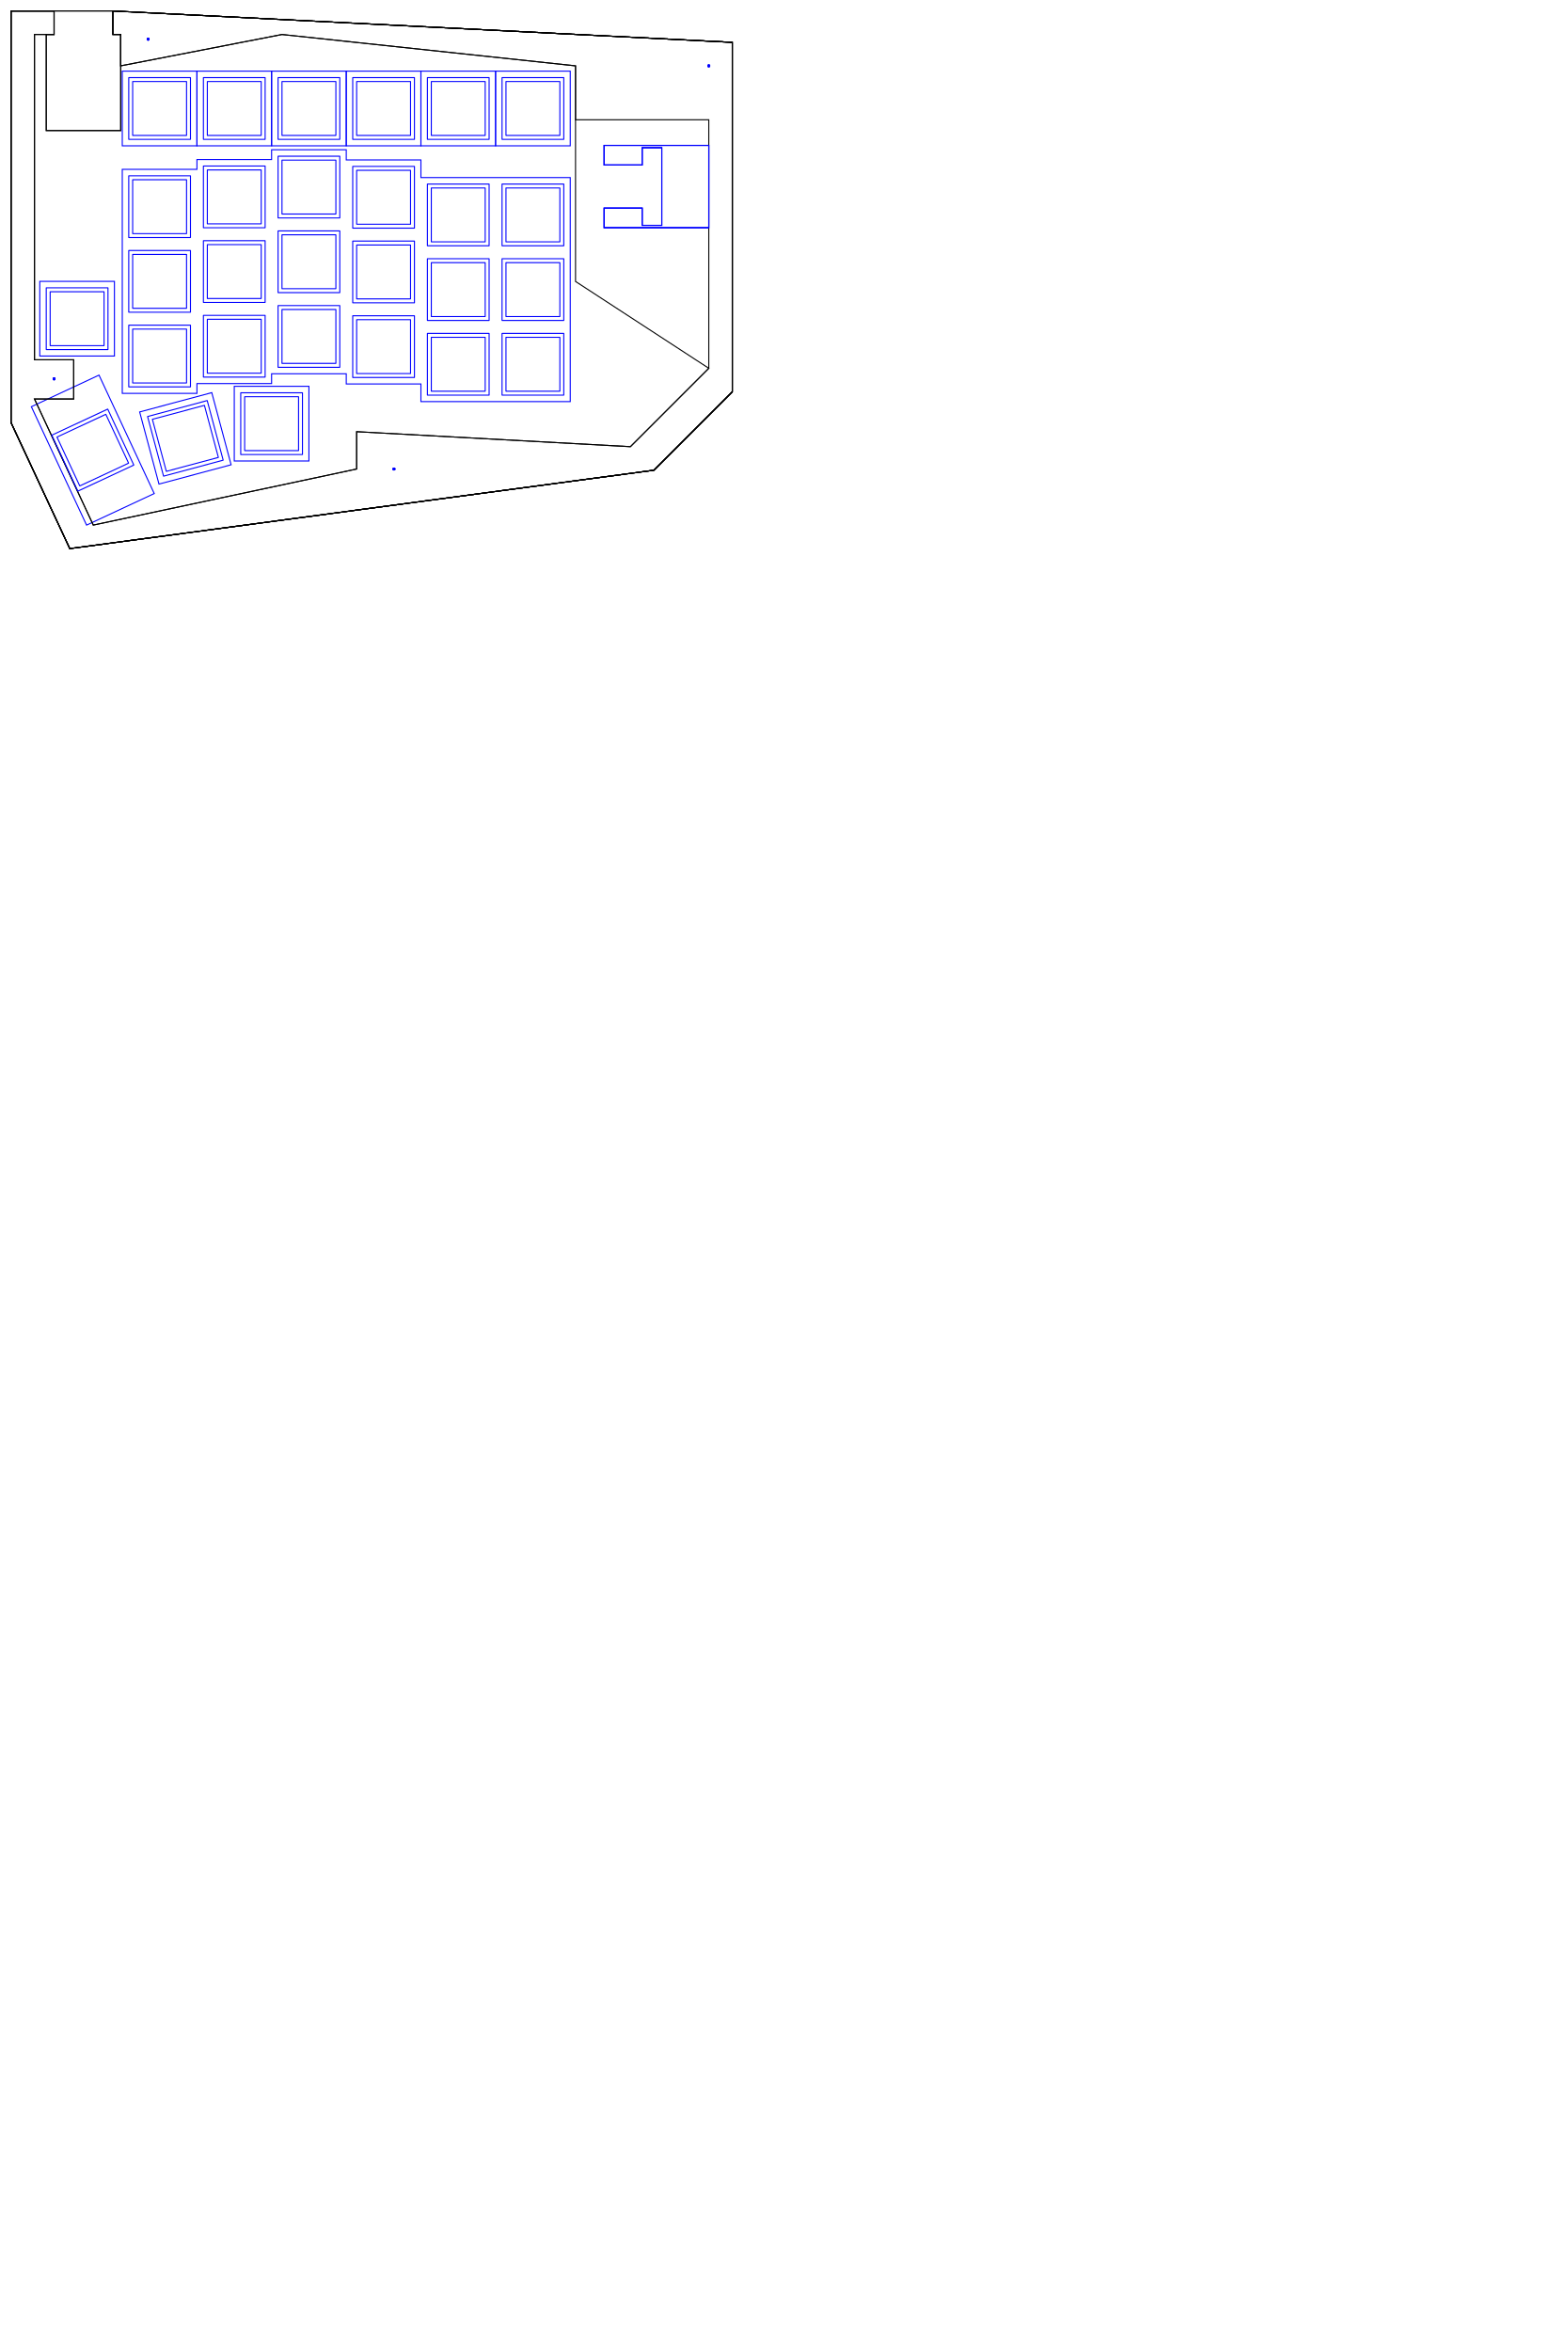
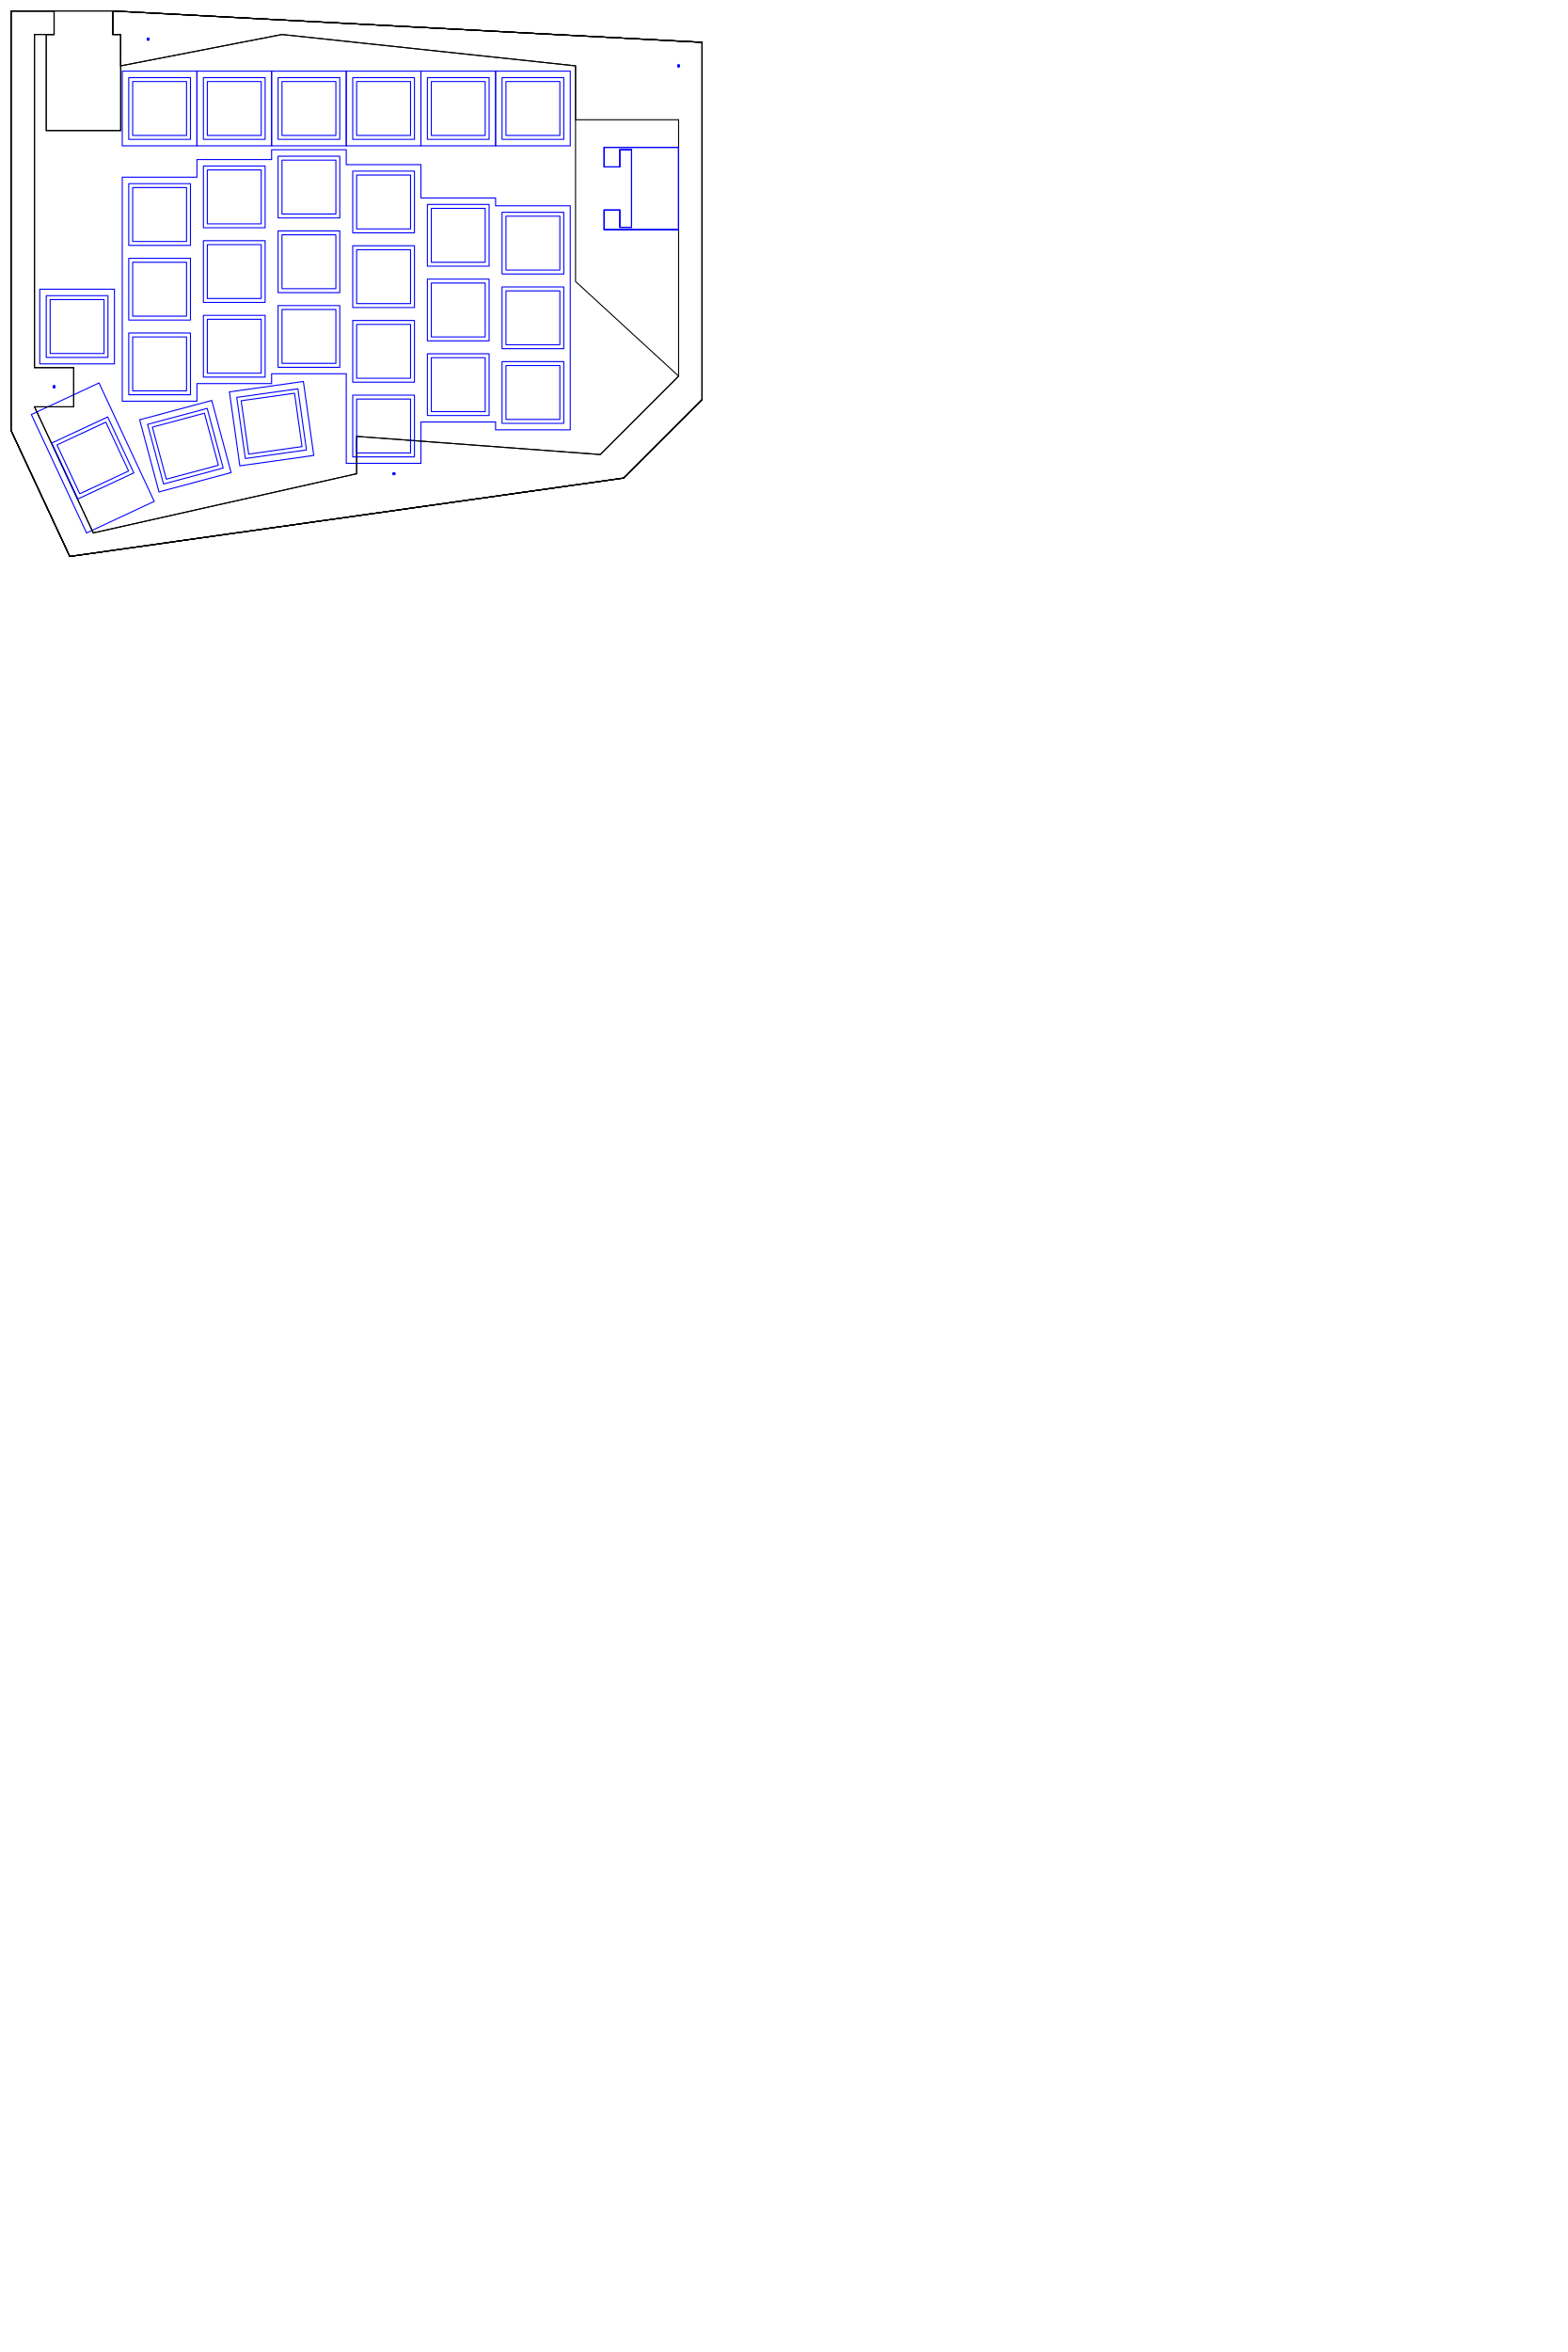
<svg xmlns="http://www.w3.org/2000/svg" baseProfile="full" height="600mm" version="1.1" width="400mm">
  <defs />
-   <polygon fill="none" points="10.583,10.583 108.85,10.583 706.2,40.819 706.2,377.761 630.61,453.351 67.275,528.941 10.583,407.364" stroke="#000000" />
-   <polygon fill="none" points="117.92,163.274 189.92,163.274 189.92,153.826 261.919,153.826 261.919,144.377 333.919,144.377 333.919,154.204 405.918,154.204 405.918,171.211 477.918,171.211 477.918,171.211 549.917,171.211 549.917,387.21 477.918,387.21 477.918,387.21 405.918,387.21 405.918,370.202 333.919,370.202 333.919,360.375 261.919,360.375 261.919,369.824 189.92,369.824 189.92,379.273 117.92,379.273" stroke="#0000ff" />
-   <polygon fill="none" points="95.482,361.67 148.731,475.864 83.478,506.292 30.228,392.098" stroke="#0000ff" />
-   <polygon fill="none" points="38.362,271.274 110.361,271.274 110.361,343.273 38.362,343.273" stroke="#0000ff" />
-   <polygon fill="none" points="225.92,372.47 297.919,372.47 297.919,444.469 225.92,444.469" stroke="#0000ff" />
-   <polygon fill="none" points="134.68,397.187 204.226,378.552 222.861,448.098 153.315,466.733" stroke="#0000ff" />
+   <polygon fill="none" points="10.583,10.583 108.85,10.583 677.097,40.819 677.097,385.32 601.507,460.91 67.275,536.5 10.583,414.923" stroke="#000000" />
+   <polygon fill="none" points="117.92,170.833 189.92,170.833 189.92,153.826 261.919,153.826 261.919,144.377 333.919,144.377 333.919,158.739 405.918,158.739 405.918,190.865 477.918,190.865 477.918,198.424 549.917,198.424 549.917,414.422 477.918,414.422 477.918,406.863 405.918,406.863 405.918,446.737 333.919,446.737 333.919,360.375 261.919,360.375 261.919,369.824 189.92,369.824 189.92,386.832 117.92,386.832" stroke="#0000ff" />
+   <polygon fill="none" points="95.482,369.229 148.731,483.423 83.478,513.851 30.228,399.657" stroke="#0000ff" />
+   <polygon fill="none" points="38.362,278.833 110.361,278.833 110.361,350.832 38.362,350.832" stroke="#0000ff" />
+   <polygon fill="none" points="221.26,377.83 292.559,367.81 302.579,439.109 231.28,449.129" stroke="#0000ff" />
+   <polygon fill="none" points="134.68,404.746 204.226,386.111 222.861,455.657 153.315,474.292" stroke="#0000ff" />
  <polygon fill="none" points="117.92,68.598 189.92,68.598 189.92,140.597 117.92,140.597" stroke="#0000ff" />
  <polygon fill="none" points="189.92,68.598 261.919,68.598 261.919,140.597 189.92,140.597" stroke="#0000ff" />
  <polygon fill="none" points="261.919,68.598 333.919,68.598 333.919,140.597 261.919,140.597" stroke="#0000ff" />
  <polygon fill="none" points="333.919,68.598 405.918,68.598 405.918,140.597 333.919,140.597" stroke="#0000ff" />
  <polygon fill="none" points="405.918,68.598 477.918,68.598 477.918,140.597 405.918,140.597" stroke="#0000ff" />
  <polygon fill="none" points="477.918,68.598 549.917,68.598 549.917,140.597 477.918,140.597" stroke="#0000ff" />
-   <polygon fill="none" points="10.583,10.583 108.85,10.583 706.2,40.819 706.2,377.761 630.61,453.351 67.275,528.941 10.583,407.364" stroke="#000000" />
+   <polygon fill="none" points="10.583,10.583 108.85,10.583 677.097,40.819 677.097,385.32 601.507,460.91 67.275,536.5 10.583,414.923" stroke="#000000" />
  <circle cx="37.8mm" cy="10.0mm" fill="none" r="0.9" stroke="#0000ff" />
-   <circle cx="180.85mm" cy="16.8mm" fill="none" r="0.9" stroke="#0000ff" />
-   <circle cx="100.525mm" cy="119.65mm" fill="none" r="0.9" stroke="#0000ff" />
-   <circle cx="13.8mm" cy="96.65mm" fill="none" r="0.9" stroke="#0000ff" />
-   <polygon fill="none" points="33.26,33.26 52.157,33.26 52.157,10.583 10.583,10.583 10.583,407.364 67.275,528.941 630.61,453.351 706.2,377.761 706.2,40.819 108.85,10.583 108.85,10.583 108.85,33.26 116.409,33.26 116.409,63.496 271.935,33.26 555.02,63.496 555.02,271.368 683.523,355.084 607.933,430.674 343.935,416.217 343.935,452.217 89.952,506.264 33.26,384.687 71.055,384.687 71.055,346.892 33.26,346.892" stroke="#000000" />
+   <circle cx="173.15mm" cy="16.8mm" fill="none" r="0.9" stroke="#0000ff" />
+   <circle cx="100.525mm" cy="120.85mm" fill="none" r="0.9" stroke="#0000ff" />
+   <circle cx="13.8mm" cy="98.65mm" fill="none" r="0.9" stroke="#0000ff" />
+   <polygon fill="none" points="33.26,33.26 52.157,33.26 52.157,10.583 10.583,10.583 10.583,414.923 67.275,536.5 601.507,460.91 677.097,385.32 677.097,40.819 108.85,10.583 108.85,10.583 108.85,33.26 116.409,33.26 116.409,63.496 271.935,33.26 555.02,63.496 555.02,271.368 654.42,362.643 578.83,438.233 343.935,420.753 343.935,456.753 89.952,513.823 33.26,392.246 71.055,392.246 71.055,354.451 33.26,354.451" stroke="#000000" />
  <circle cx="37.8mm" cy="10.0mm" fill="none" r="0.9" stroke="#0000ff" />
-   <circle cx="180.85mm" cy="16.8mm" fill="none" r="0.9" stroke="#0000ff" />
-   <circle cx="100.525mm" cy="119.65mm" fill="none" r="0.9" stroke="#0000ff" />
-   <circle cx="13.8mm" cy="96.65mm" fill="none" r="0.9" stroke="#0000ff" />
-   <polygon fill="none" points="683.523,219.542 582.61,219.542 582.61,200.644 619.271,200.644 619.271,217.274 638.169,217.274 638.169,142.44 619.271,142.44 619.271,159.07 582.61,159.07 582.61,140.172 683.523,140.172" stroke="#0000ff" />
-   <polygon fill="none" points="33.26,33.26 52.157,33.26 52.157,10.583 10.583,10.583 10.583,407.364 67.275,528.941 630.61,453.351 706.2,377.761 706.2,40.819 108.85,10.583 108.85,10.583 108.85,33.26 116.409,33.26 116.409,63.496 271.935,33.26 555.02,63.496 555.02,115.464 683.523,115.464 683.523,355.084 607.933,430.674 343.935,416.217 343.935,452.217 89.952,506.264 33.26,384.687 71.055,384.687 71.055,346.892 33.26,346.892" stroke="#000000" />
+   <circle cx="173.15mm" cy="16.8mm" fill="none" r="0.9" stroke="#0000ff" />
+   <circle cx="100.525mm" cy="120.85mm" fill="none" r="0.9" stroke="#0000ff" />
+   <circle cx="13.8mm" cy="98.65mm" fill="none" r="0.9" stroke="#0000ff" />
+   <polygon fill="none" points="654.42,221.431 582.61,221.431 582.61,202.534 597.728,202.534 597.728,219.164 609.066,219.164 609.066,144.33 597.728,144.33 597.728,160.959 582.61,160.959 582.61,142.062 654.42,142.062" stroke="#0000ff" />
+   <polygon fill="none" points="33.26,33.26 52.157,33.26 52.157,10.583 10.583,10.583 10.583,414.923 67.275,536.5 601.507,460.91 677.097,385.32 677.097,40.819 108.85,10.583 108.85,10.583 108.85,33.26 116.409,33.26 116.409,63.496 271.935,33.26 555.02,63.496 555.02,115.464 654.42,115.464 654.42,362.643 578.83,438.233 343.935,420.753 343.935,456.753 89.952,513.823 33.26,392.246 71.055,392.246 71.055,354.451 33.26,354.451" stroke="#000000" />
  <circle cx="37.8mm" cy="10.0mm" fill="none" r="0.9" stroke="#0000ff" />
-   <circle cx="180.85mm" cy="16.8mm" fill="none" r="0.9" stroke="#0000ff" />
-   <circle cx="100.525mm" cy="119.65mm" fill="none" r="0.9" stroke="#0000ff" />
-   <circle cx="13.8mm" cy="96.65mm" fill="none" r="0.9" stroke="#0000ff" />
-   <rect fill="none" height="15.75mm" rx="0.01mm" ry="0.01mm" stroke="#0000ff" width="15.75mm" x="32.85mm" y="44.85mm" />
-   <rect fill="none" height="15.75mm" rx="0.01mm" ry="0.01mm" stroke="#0000ff" width="15.75mm" x="32.85mm" y="63.9mm" />
-   <rect fill="none" height="15.75mm" rx="0.01mm" ry="0.01mm" stroke="#0000ff" width="15.75mm" x="32.85mm" y="82.95mm" />
+   <circle cx="173.15mm" cy="16.8mm" fill="none" r="0.9" stroke="#0000ff" />
+   <circle cx="100.525mm" cy="120.85mm" fill="none" r="0.9" stroke="#0000ff" />
+   <circle cx="13.8mm" cy="98.65mm" fill="none" r="0.9" stroke="#0000ff" />
+   <rect fill="none" height="15.75mm" rx="0.01mm" ry="0.01mm" stroke="#0000ff" width="15.75mm" x="32.85mm" y="46.85mm" />
+   <rect fill="none" height="15.75mm" rx="0.01mm" ry="0.01mm" stroke="#0000ff" width="15.75mm" x="32.85mm" y="65.9mm" />
+   <rect fill="none" height="15.75mm" rx="0.01mm" ry="0.01mm" stroke="#0000ff" width="15.75mm" x="32.85mm" y="84.95mm" />
  <rect fill="none" height="15.75mm" rx="0.01mm" ry="0.01mm" stroke="#0000ff" width="15.75mm" x="51.9mm" y="42.35mm" />
  <rect fill="none" height="15.75mm" rx="0.01mm" ry="0.01mm" stroke="#0000ff" width="15.75mm" x="51.9mm" y="61.4mm" />
  <rect fill="none" height="15.75mm" rx="0.01mm" ry="0.01mm" stroke="#0000ff" width="15.75mm" x="51.9mm" y="80.45mm" />
  <rect fill="none" height="15.75mm" rx="0.01mm" ry="0.01mm" stroke="#0000ff" width="15.75mm" x="70.95mm" y="39.85mm" />
  <rect fill="none" height="15.75mm" rx="0.01mm" ry="0.01mm" stroke="#0000ff" width="15.75mm" x="70.95mm" y="58.9mm" />
  <rect fill="none" height="15.75mm" rx="0.01mm" ry="0.01mm" stroke="#0000ff" width="15.75mm" x="70.95mm" y="77.95mm" />
-   <rect fill="none" height="15.75mm" rx="0.01mm" ry="0.01mm" stroke="#0000ff" width="15.75mm" x="90.0mm" y="42.45mm" />
-   <rect fill="none" height="15.75mm" rx="0.01mm" ry="0.01mm" stroke="#0000ff" width="15.75mm" x="90.0mm" y="61.5mm" />
-   <rect fill="none" height="15.75mm" rx="0.01mm" ry="0.01mm" stroke="#0000ff" width="15.75mm" x="90.0mm" y="80.55mm" />
-   <rect fill="none" height="15.75mm" rx="0.01mm" ry="0.01mm" stroke="#0000ff" width="15.75mm" x="109.05mm" y="46.95mm" />
-   <rect fill="none" height="15.75mm" rx="0.01mm" ry="0.01mm" stroke="#0000ff" width="15.75mm" x="109.05mm" y="66.0mm" />
-   <rect fill="none" height="15.75mm" rx="0.01mm" ry="0.01mm" stroke="#0000ff" width="15.75mm" x="109.05mm" y="85.05mm" />
-   <rect fill="none" height="15.75mm" rx="0.01mm" ry="0.01mm" stroke="#0000ff" width="15.75mm" x="128.1mm" y="46.95mm" />
-   <rect fill="none" height="15.75mm" rx="0.01mm" ry="0.01mm" stroke="#0000ff" width="15.75mm" x="128.1mm" y="66.0mm" />
-   <rect fill="none" height="15.75mm" rx="0.01mm" ry="0.01mm" stroke="#0000ff" width="15.75mm" x="128.1mm" y="85.05mm" />
-   <rect fill="none" height="15.75mm" rx="0.01mm" ry="0.01mm" stroke="#0000ff" transform="rotate(65, 89.47966, 433.9811)" width="15.75mm" x="15.8mm" y="106.95mm" />
-   <rect fill="none" height="15.75mm" rx="0.01mm" ry="0.01mm" stroke="#0000ff" transform="rotate(0, 74.36166, 307.2733)" width="15.75mm" x="11.8mm" y="73.425mm" />
-   <rect fill="none" height="15.75mm" rx="0.01mm" ry="0.01mm" stroke="#0000ff" transform="rotate(0, 261.9194, 408.4695)" width="15.75mm" x="61.425mm" y="100.2mm" />
-   <rect fill="none" height="15.75mm" rx="0.01mm" ry="0.01mm" stroke="#0000ff" transform="rotate(-15, 178.7703, 422.6426)" width="15.75mm" x="39.425mm" y="103.95mm" />
+   <rect fill="none" height="15.75mm" rx="0.01mm" ry="0.01mm" stroke="#0000ff" width="15.75mm" x="90.0mm" y="43.65mm" />
+   <rect fill="none" height="15.75mm" rx="0.01mm" ry="0.01mm" stroke="#0000ff" width="15.75mm" x="90.0mm" y="62.7mm" />
+   <rect fill="none" height="15.75mm" rx="0.01mm" ry="0.01mm" stroke="#0000ff" width="15.75mm" x="90.0mm" y="81.75mm" />
+   <rect fill="none" height="15.75mm" rx="0.01mm" ry="0.01mm" stroke="#0000ff" width="15.75mm" x="90.0mm" y="100.8mm" />
+   <rect fill="none" height="15.75mm" rx="0.01mm" ry="0.01mm" stroke="#0000ff" width="15.75mm" x="109.05mm" y="52.15mm" />
+   <rect fill="none" height="15.75mm" rx="0.01mm" ry="0.01mm" stroke="#0000ff" width="15.75mm" x="109.05mm" y="71.2mm" />
+   <rect fill="none" height="15.75mm" rx="0.01mm" ry="0.01mm" stroke="#0000ff" width="15.75mm" x="109.05mm" y="90.25mm" />
+   <rect fill="none" height="15.75mm" rx="0.01mm" ry="0.01mm" stroke="#0000ff" width="15.75mm" x="128.1mm" y="54.15mm" />
+   <rect fill="none" height="15.75mm" rx="0.01mm" ry="0.01mm" stroke="#0000ff" width="15.75mm" x="128.1mm" y="73.2mm" />
+   <rect fill="none" height="15.75mm" rx="0.01mm" ry="0.01mm" stroke="#0000ff" width="15.75mm" x="128.1mm" y="92.25mm" />
+   <rect fill="none" height="15.75mm" rx="0.01mm" ry="0.01mm" stroke="#0000ff" transform="rotate(65, 89.47966, 441.5401)" width="15.75mm" x="15.8mm" y="108.95mm" />
+   <rect fill="none" height="15.75mm" rx="0.01mm" ry="0.01mm" stroke="#0000ff" transform="rotate(0, 74.36166, 314.8324)" width="15.75mm" x="11.8mm" y="75.425mm" />
+   <rect fill="none" height="15.75mm" rx="0.01mm" ry="0.01mm" stroke="#0000ff" transform="rotate(-8, 261.9194, 408.4695)" width="15.75mm" x="61.425mm" y="100.2mm" />
+   <rect fill="none" height="15.75mm" rx="0.01mm" ry="0.01mm" stroke="#0000ff" transform="rotate(-15, 178.7703, 430.2016)" width="15.75mm" x="39.425mm" y="105.95mm" />
  <rect fill="none" height="15.75mm" rx="0.01mm" ry="0.01mm" stroke="#0000ff" transform="rotate(0, 153.9201, 104.5977)" width="15.75mm" x="32.85mm" y="19.8mm" />
  <rect fill="none" height="15.75mm" rx="0.01mm" ry="0.01mm" stroke="#0000ff" transform="rotate(0, 225.9196, 104.5977)" width="15.75mm" x="51.9mm" y="19.8mm" />
  <rect fill="none" height="15.75mm" rx="0.01mm" ry="0.01mm" stroke="#0000ff" transform="rotate(0, 297.9191, 104.5977)" width="15.75mm" x="70.95mm" y="19.8mm" />
  <rect fill="none" height="15.75mm" rx="0.01mm" ry="0.01mm" stroke="#0000ff" transform="rotate(0, 369.9186, 104.5977)" width="15.75mm" x="90.0mm" y="19.8mm" />
  <rect fill="none" height="15.75mm" rx="0.01mm" ry="0.01mm" stroke="#0000ff" transform="rotate(0, 441.918, 104.5977)" width="15.75mm" x="109.05mm" y="19.8mm" />
  <rect fill="none" height="15.75mm" rx="0.01mm" ry="0.01mm" stroke="#0000ff" transform="rotate(0, 513.9175, 104.5977)" width="15.75mm" x="128.1mm" y="19.8mm" />
-   <polygon fill="none" points="10.583,10.583 52.157,10.583 52.157,33.26 44.598,33.26 44.598,125.857 116.409,125.857 116.409,33.26 108.85,33.26 108.85,10.583 706.2,40.819 706.2,377.761 630.61,453.351 67.275,528.941 10.583,407.364" stroke="#000000" />
+   <polygon fill="none" points="10.583,10.583 52.157,10.583 52.157,33.26 44.598,33.26 44.598,125.857 116.409,125.857 116.409,33.26 108.85,33.26 108.85,10.583 677.097,40.819 677.097,385.32 601.507,460.91 67.275,536.5 10.583,414.923" stroke="#000000" />
  <circle cx="37.8mm" cy="10.0mm" fill="none" r="0.9" stroke="#0000ff" />
-   <circle cx="180.85mm" cy="16.8mm" fill="none" r="0.9" stroke="#0000ff" />
-   <circle cx="100.525mm" cy="119.65mm" fill="none" r="0.9" stroke="#0000ff" />
-   <circle cx="13.8mm" cy="96.65mm" fill="none" r="0.9" stroke="#0000ff" />
-   <polygon fill="none" points="683.523,219.542 582.61,219.542 582.61,200.644 619.271,200.644 619.271,217.274 638.169,217.274 638.169,142.44 619.271,142.44 619.271,159.07 582.61,159.07 582.61,140.172 683.523,140.172" stroke="#0000ff" />
-   <rect fill="none" height="13.75mm" rx="0.01mm" ry="0.01mm" stroke="#0000ff" width="13.75mm" x="33.85mm" y="45.85mm" />
-   <rect fill="none" height="13.75mm" rx="0.01mm" ry="0.01mm" stroke="#0000ff" width="13.75mm" x="33.85mm" y="64.9mm" />
-   <rect fill="none" height="13.75mm" rx="0.01mm" ry="0.01mm" stroke="#0000ff" width="13.75mm" x="33.85mm" y="83.95mm" />
+   <circle cx="173.15mm" cy="16.8mm" fill="none" r="0.9" stroke="#0000ff" />
+   <circle cx="100.525mm" cy="120.85mm" fill="none" r="0.9" stroke="#0000ff" />
+   <circle cx="13.8mm" cy="98.65mm" fill="none" r="0.9" stroke="#0000ff" />
+   <polygon fill="none" points="654.42,221.431 582.61,221.431 582.61,202.534 597.728,202.534 597.728,219.164 609.066,219.164 609.066,144.33 597.728,144.33 597.728,160.959 582.61,160.959 582.61,142.062 654.42,142.062" stroke="#0000ff" />
+   <rect fill="none" height="13.75mm" rx="0.01mm" ry="0.01mm" stroke="#0000ff" width="13.75mm" x="33.85mm" y="47.85mm" />
+   <rect fill="none" height="13.75mm" rx="0.01mm" ry="0.01mm" stroke="#0000ff" width="13.75mm" x="33.85mm" y="66.9mm" />
+   <rect fill="none" height="13.75mm" rx="0.01mm" ry="0.01mm" stroke="#0000ff" width="13.75mm" x="33.85mm" y="85.95mm" />
  <rect fill="none" height="13.75mm" rx="0.01mm" ry="0.01mm" stroke="#0000ff" width="13.75mm" x="52.9mm" y="43.35mm" />
  <rect fill="none" height="13.75mm" rx="0.01mm" ry="0.01mm" stroke="#0000ff" width="13.75mm" x="52.9mm" y="62.4mm" />
  <rect fill="none" height="13.75mm" rx="0.01mm" ry="0.01mm" stroke="#0000ff" width="13.75mm" x="52.9mm" y="81.45mm" />
  <rect fill="none" height="13.75mm" rx="0.01mm" ry="0.01mm" stroke="#0000ff" width="13.75mm" x="71.95mm" y="40.85mm" />
  <rect fill="none" height="13.75mm" rx="0.01mm" ry="0.01mm" stroke="#0000ff" width="13.75mm" x="71.95mm" y="59.9mm" />
  <rect fill="none" height="13.75mm" rx="0.01mm" ry="0.01mm" stroke="#0000ff" width="13.75mm" x="71.95mm" y="78.95mm" />
-   <rect fill="none" height="13.75mm" rx="0.01mm" ry="0.01mm" stroke="#0000ff" width="13.75mm" x="91.0mm" y="43.45mm" />
-   <rect fill="none" height="13.75mm" rx="0.01mm" ry="0.01mm" stroke="#0000ff" width="13.75mm" x="91.0mm" y="62.5mm" />
-   <rect fill="none" height="13.75mm" rx="0.01mm" ry="0.01mm" stroke="#0000ff" width="13.75mm" x="91.0mm" y="81.55mm" />
-   <rect fill="none" height="13.75mm" rx="0.01mm" ry="0.01mm" stroke="#0000ff" width="13.75mm" x="110.05mm" y="47.95mm" />
-   <rect fill="none" height="13.75mm" rx="0.01mm" ry="0.01mm" stroke="#0000ff" width="13.75mm" x="110.05mm" y="67.0mm" />
-   <rect fill="none" height="13.75mm" rx="0.01mm" ry="0.01mm" stroke="#0000ff" width="13.75mm" x="110.05mm" y="86.05mm" />
-   <rect fill="none" height="13.75mm" rx="0.01mm" ry="0.01mm" stroke="#0000ff" width="13.75mm" x="129.1mm" y="47.95mm" />
-   <rect fill="none" height="13.75mm" rx="0.01mm" ry="0.01mm" stroke="#0000ff" width="13.75mm" x="129.1mm" y="67.0mm" />
-   <rect fill="none" height="13.75mm" rx="0.01mm" ry="0.01mm" stroke="#0000ff" width="13.75mm" x="129.1mm" y="86.05mm" />
-   <rect fill="none" height="13.75mm" rx="0.01mm" ry="0.01mm" stroke="#0000ff" transform="rotate(65, 89.47966, 433.9811)" width="13.75mm" x="16.8mm" y="107.95mm" />
-   <rect fill="none" height="13.75mm" rx="0.01mm" ry="0.01mm" stroke="#0000ff" transform="rotate(0, 74.36166, 307.2733)" width="13.75mm" x="12.8mm" y="74.425mm" />
-   <rect fill="none" height="13.75mm" rx="0.01mm" ry="0.01mm" stroke="#0000ff" transform="rotate(0, 261.9194, 408.4695)" width="13.75mm" x="62.425mm" y="101.2mm" />
-   <rect fill="none" height="13.75mm" rx="0.01mm" ry="0.01mm" stroke="#0000ff" transform="rotate(-15, 178.7703, 422.6426)" width="13.75mm" x="40.425mm" y="104.95mm" />
+   <rect fill="none" height="13.75mm" rx="0.01mm" ry="0.01mm" stroke="#0000ff" width="13.75mm" x="91.0mm" y="44.65mm" />
+   <rect fill="none" height="13.75mm" rx="0.01mm" ry="0.01mm" stroke="#0000ff" width="13.75mm" x="91.0mm" y="63.7mm" />
+   <rect fill="none" height="13.75mm" rx="0.01mm" ry="0.01mm" stroke="#0000ff" width="13.75mm" x="91.0mm" y="82.75mm" />
+   <rect fill="none" height="13.75mm" rx="0.01mm" ry="0.01mm" stroke="#0000ff" width="13.75mm" x="91.0mm" y="101.8mm" />
+   <rect fill="none" height="13.75mm" rx="0.01mm" ry="0.01mm" stroke="#0000ff" width="13.75mm" x="110.05mm" y="53.15mm" />
+   <rect fill="none" height="13.75mm" rx="0.01mm" ry="0.01mm" stroke="#0000ff" width="13.75mm" x="110.05mm" y="72.2mm" />
+   <rect fill="none" height="13.75mm" rx="0.01mm" ry="0.01mm" stroke="#0000ff" width="13.75mm" x="110.05mm" y="91.25mm" />
+   <rect fill="none" height="13.75mm" rx="0.01mm" ry="0.01mm" stroke="#0000ff" width="13.75mm" x="129.1mm" y="55.15mm" />
+   <rect fill="none" height="13.75mm" rx="0.01mm" ry="0.01mm" stroke="#0000ff" width="13.75mm" x="129.1mm" y="74.2mm" />
+   <rect fill="none" height="13.75mm" rx="0.01mm" ry="0.01mm" stroke="#0000ff" width="13.75mm" x="129.1mm" y="93.25mm" />
+   <rect fill="none" height="13.75mm" rx="0.01mm" ry="0.01mm" stroke="#0000ff" transform="rotate(65, 89.47966, 441.5401)" width="13.75mm" x="16.8mm" y="109.95mm" />
+   <rect fill="none" height="13.75mm" rx="0.01mm" ry="0.01mm" stroke="#0000ff" transform="rotate(0, 74.36166, 314.8324)" width="13.75mm" x="12.8mm" y="76.425mm" />
+   <rect fill="none" height="13.75mm" rx="0.01mm" ry="0.01mm" stroke="#0000ff" transform="rotate(-8, 261.9194, 408.4695)" width="13.75mm" x="62.425mm" y="101.2mm" />
+   <rect fill="none" height="13.75mm" rx="0.01mm" ry="0.01mm" stroke="#0000ff" transform="rotate(-15, 178.7703, 430.2016)" width="13.75mm" x="40.425mm" y="106.95mm" />
  <rect fill="none" height="13.75mm" rx="0.01mm" ry="0.01mm" stroke="#0000ff" transform="rotate(0, 153.9201, 104.5977)" width="13.75mm" x="33.85mm" y="20.8mm" />
  <rect fill="none" height="13.75mm" rx="0.01mm" ry="0.01mm" stroke="#0000ff" transform="rotate(0, 225.9196, 104.5977)" width="13.75mm" x="52.9mm" y="20.8mm" />
  <rect fill="none" height="13.75mm" rx="0.01mm" ry="0.01mm" stroke="#0000ff" transform="rotate(0, 297.9191, 104.5977)" width="13.75mm" x="71.95mm" y="20.8mm" />
  <rect fill="none" height="13.75mm" rx="0.01mm" ry="0.01mm" stroke="#0000ff" transform="rotate(0, 369.9186, 104.5977)" width="13.75mm" x="91.0mm" y="20.8mm" />
  <rect fill="none" height="13.75mm" rx="0.01mm" ry="0.01mm" stroke="#0000ff" transform="rotate(0, 441.918, 104.5977)" width="13.75mm" x="110.05mm" y="20.8mm" />
  <rect fill="none" height="13.75mm" rx="0.01mm" ry="0.01mm" stroke="#0000ff" transform="rotate(0, 513.9175, 104.5977)" width="13.75mm" x="129.1mm" y="20.8mm" />
-   <polygon fill="none" points="10.583,10.583 52.157,10.583 52.157,33.26 44.598,33.26 44.598,125.857 116.409,125.857 116.409,33.26 108.85,33.26 108.85,10.583 706.2,40.819 706.2,377.761 630.61,453.351 67.275,528.941 10.583,407.364" stroke="#000000" />
-   <polygon fill="none" points="683.523,219.542 582.61,219.542 582.61,200.644 619.271,200.644 619.271,217.274 638.169,217.274 638.169,142.44 619.271,142.44 619.271,159.07 582.61,159.07 582.61,140.172 683.523,140.172" stroke="#0000ff" />
+   <polygon fill="none" points="10.583,10.583 52.157,10.583 52.157,33.26 44.598,33.26 44.598,125.857 116.409,125.857 116.409,33.26 108.85,33.26 108.85,10.583 677.097,40.819 677.097,385.32 601.507,460.91 67.275,536.5 10.583,414.923" stroke="#000000" />
+   <polygon fill="none" points="654.42,221.431 582.61,221.431 582.61,202.534 597.728,202.534 597.728,219.164 609.066,219.164 609.066,144.33 597.728,144.33 597.728,160.959 582.61,160.959 582.61,142.062 654.42,142.062" stroke="#0000ff" />
</svg>
